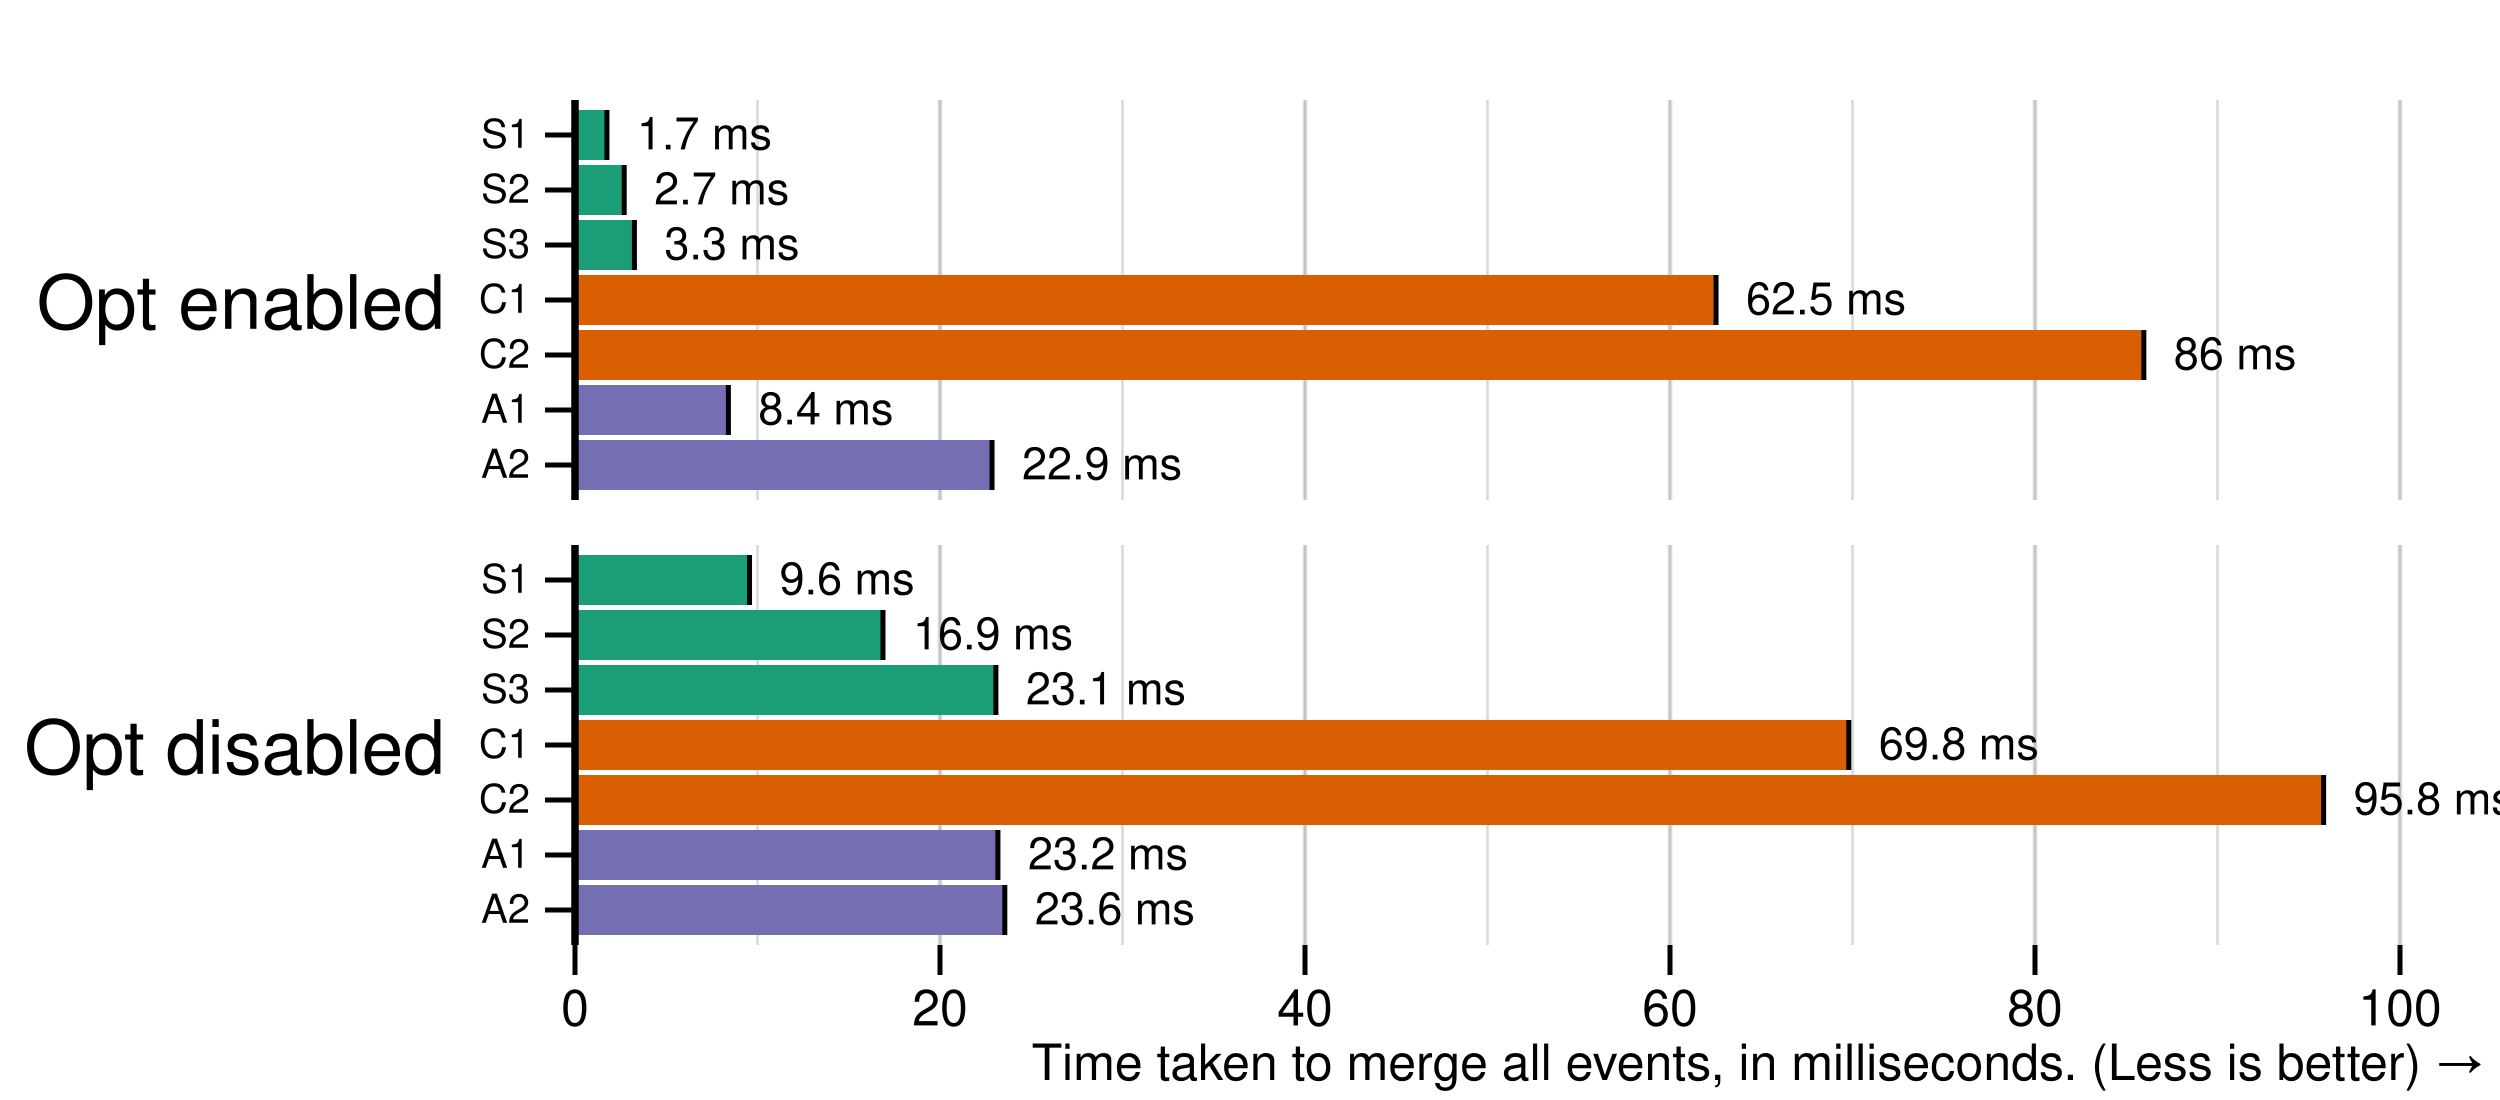
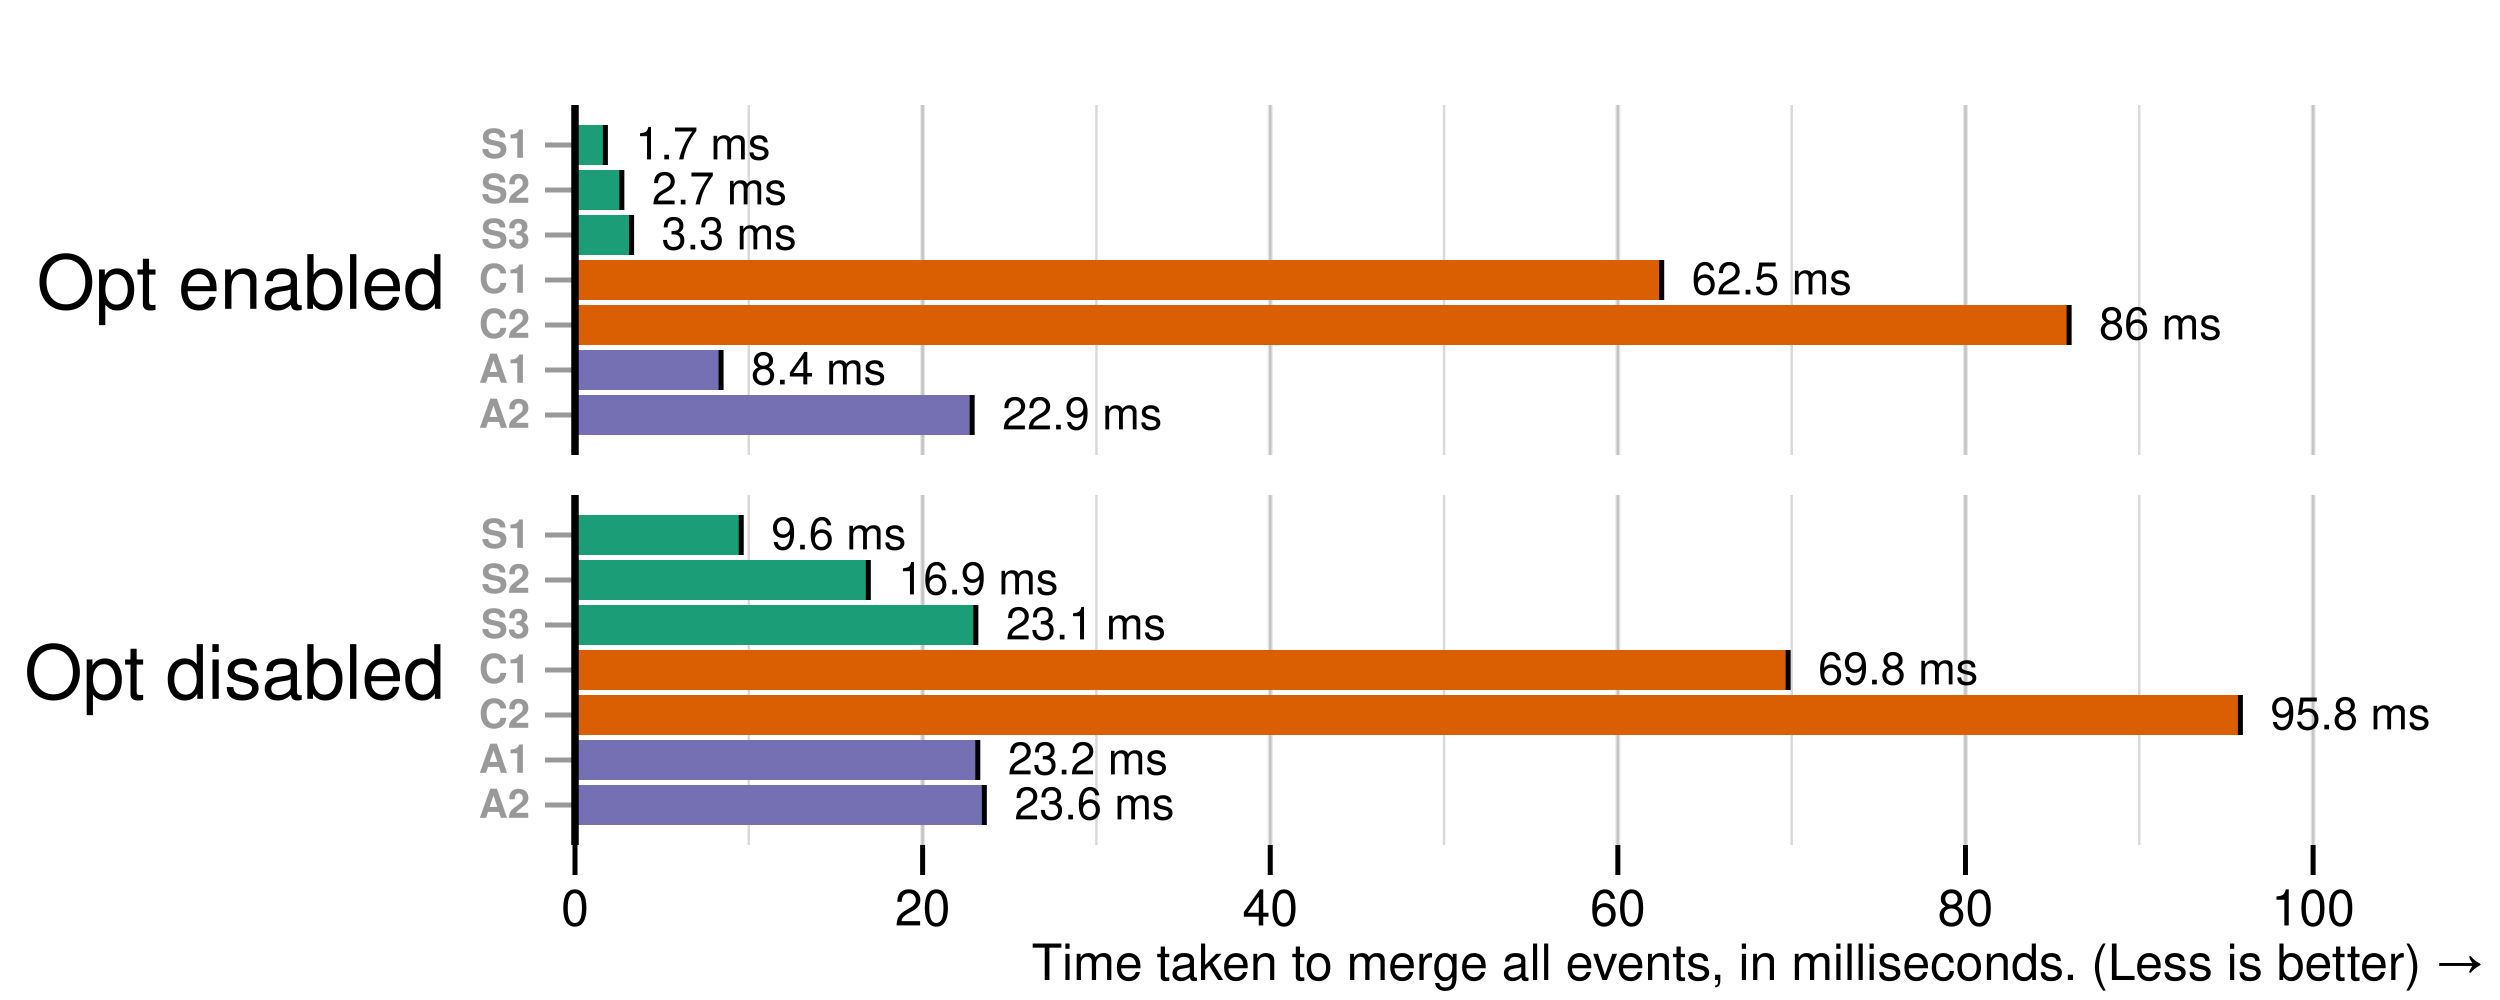
- <svg xmlns="http://www.w3.org/2000/svg" class="plot-d6a7b5" fill="currentColor" font-family="system-ui, sans-serif" font-size="10" text-anchor="middle" width="500" height="220" viewBox="0 0 500 220" style="background: white; font-family: Helvetica Neue, Helvetica, Arial, sans-serif;" version="1.1">
+ <svg xmlns="http://www.w3.org/2000/svg" class="plot-d6a7b5" fill="currentColor" font-family="system-ui, sans-serif" font-size="10" text-anchor="middle" width="500" height="200" viewBox="0 0 500 200" style="background: white; font-family: Helvetica Neue, Helvetica, Arial, sans-serif;" version="1.1">
  <style>:where(.plot-d6a7b5) {
  --plot-background: white;
  display: block;
  height: auto;
  height: intrinsic;
  max-width: 100%;
}
:where(.plot-d6a7b5 text),
:where(.plot-d6a7b5 tspan) {
  white-space: pre;
}</style>
  <g aria-label="x-grid" aria-hidden="true">
-     <g stroke="currentColor" stroke-opacity="0.1" transform="translate(0,0)">
-       <line x1="115" x2="115" y1="20" y2="100" />
-       <line x1="188" x2="188" y1="20" y2="100" />
-       <line x1="261" x2="261" y1="20" y2="100" />
-       <line x1="334" x2="334" y1="20" y2="100" />
-       <line x1="407" x2="407" y1="20" y2="100" />
-       <line x1="480" x2="480" y1="20" y2="100" />
+     <g stroke="currentColor" stroke-opacity="0.1" transform="translate(0,1)">
+       <line x1="115" x2="115" y1="20" y2="90" />
+       <line x1="184.524" x2="184.524" y1="20" y2="90" />
+       <line x1="254.048" x2="254.048" y1="20" y2="90" />
+       <line x1="323.571" x2="323.571" y1="20" y2="90" />
+       <line x1="393.095" x2="393.095" y1="20" y2="90" />
+       <line x1="462.619" x2="462.619" y1="20" y2="90" />
    </g>
-     <g stroke="currentColor" stroke-opacity="0.1" transform="translate(0,89)">
-       <line x1="115" x2="115" y1="20" y2="100" />
-       <line x1="188" x2="188" y1="20" y2="100" />
-       <line x1="261" x2="261" y1="20" y2="100" />
-       <line x1="334" x2="334" y1="20" y2="100" />
-       <line x1="407" x2="407" y1="20" y2="100" />
-       <line x1="480" x2="480" y1="20" y2="100" />
+     <g stroke="currentColor" stroke-opacity="0.1" transform="translate(0,79)">
+       <line x1="115" x2="115" y1="20" y2="90" />
+       <line x1="184.524" x2="184.524" y1="20" y2="90" />
+       <line x1="254.048" x2="254.048" y1="20" y2="90" />
+       <line x1="323.571" x2="323.571" y1="20" y2="90" />
+       <line x1="393.095" x2="393.095" y1="20" y2="90" />
+       <line x1="462.619" x2="462.619" y1="20" y2="90" />
    </g>
  </g>
  <g aria-label="x-axis tick" aria-hidden="true">
-     <g fill="none" stroke="currentColor" transform="translate(0,89)">
-       <path transform="translate(115,100)" d="M0,0L0,6" />
-       <path transform="translate(188,100)" d="M0,0L0,6" />
-       <path transform="translate(261,100)" d="M0,0L0,6" />
-       <path transform="translate(334,100)" d="M0,0L0,6" />
-       <path transform="translate(407,100)" d="M0,0L0,6" />
-       <path transform="translate(480,100)" d="M0,0L0,6" />
+     <g fill="none" stroke="currentColor" transform="translate(0,79)">
+       <path transform="translate(115,90)" d="M0,0L0,6" />
+       <path transform="translate(184.5238,90)" d="M0,0L0,6" />
+       <path transform="translate(254.0476,90)" d="M0,0L0,6" />
+       <path transform="translate(323.5714,90)" d="M0,0L0,6" />
+       <path transform="translate(393.0952,90)" d="M0,0L0,6" />
+       <path transform="translate(462.619,90)" d="M0,0L0,6" />
    </g>
  </g>
  <g aria-label="x-axis tick label" transform="translate(0,9)">
-     <g font-variant="tabular-nums" transform="translate(0,89)">
-       <text y="0.71em" transform="translate(115,100)">0</text>
-       <text y="0.71em" transform="translate(188,100)">20</text>
-       <text y="0.71em" transform="translate(261,100)">40</text>
-       <text y="0.71em" transform="translate(334,100)">60</text>
-       <text y="0.71em" transform="translate(407,100)">80</text>
-       <text y="0.71em" transform="translate(480,100)">100</text>
+     <g font-variant="tabular-nums" transform="translate(0,79)">
+       <text y="0.71em" transform="translate(115,90)">0</text>
+       <text y="0.71em" transform="translate(184.5238,90)">20</text>
+       <text y="0.71em" transform="translate(254.0476,90)">40</text>
+       <text y="0.71em" transform="translate(323.5714,90)">60</text>
+       <text y="0.71em" transform="translate(393.0952,90)">80</text>
+       <text y="0.71em" transform="translate(462.619,90)">100</text>
    </g>
  </g>
  <g aria-label="x-axis label" text-anchor="end" transform="translate(17,27)">
-     <text transform="translate(480,189)">Time taken to merge all events, in milliseconds. (Less is better) →</text>
+     <text transform="translate(480,169)">Time taken to merge all events, in milliseconds. (Less is better) →</text>
  </g>
  <g aria-label="x-grid" aria-hidden="true">
-     <g stroke="currentColor" stroke-width="0.5" stroke-opacity="0.15" transform="translate(0,0)">
-       <line x1="115" x2="115" y1="20" y2="100" />
-       <line x1="151.5" x2="151.5" y1="20" y2="100" />
-       <line x1="188" x2="188" y1="20" y2="100" />
-       <line x1="224.5" x2="224.5" y1="20" y2="100" />
-       <line x1="261" x2="261" y1="20" y2="100" />
-       <line x1="297.5" x2="297.5" y1="20" y2="100" />
-       <line x1="334" x2="334" y1="20" y2="100" />
-       <line x1="370.5" x2="370.5" y1="20" y2="100" />
-       <line x1="407" x2="407" y1="20" y2="100" />
-       <line x1="443.5" x2="443.5" y1="20" y2="100" />
-       <line x1="480" x2="480" y1="20" y2="100" />
+     <g stroke="currentColor" stroke-width="0.5" stroke-opacity="0.15" transform="translate(0,1)">
+       <line x1="115" x2="115" y1="20" y2="90" />
+       <line x1="149.762" x2="149.762" y1="20" y2="90" />
+       <line x1="184.524" x2="184.524" y1="20" y2="90" />
+       <line x1="219.286" x2="219.286" y1="20" y2="90" />
+       <line x1="254.048" x2="254.048" y1="20" y2="90" />
+       <line x1="288.81" x2="288.81" y1="20" y2="90" />
+       <line x1="323.571" x2="323.571" y1="20" y2="90" />
+       <line x1="358.333" x2="358.333" y1="20" y2="90" />
+       <line x1="393.095" x2="393.095" y1="20" y2="90" />
+       <line x1="427.857" x2="427.857" y1="20" y2="90" />
+       <line x1="462.619" x2="462.619" y1="20" y2="90" />
    </g>
-     <g stroke="currentColor" stroke-width="0.5" stroke-opacity="0.15" transform="translate(0,89)">
-       <line x1="115" x2="115" y1="20" y2="100" />
-       <line x1="151.5" x2="151.5" y1="20" y2="100" />
-       <line x1="188" x2="188" y1="20" y2="100" />
-       <line x1="224.5" x2="224.5" y1="20" y2="100" />
-       <line x1="261" x2="261" y1="20" y2="100" />
-       <line x1="297.5" x2="297.5" y1="20" y2="100" />
-       <line x1="334" x2="334" y1="20" y2="100" />
-       <line x1="370.5" x2="370.5" y1="20" y2="100" />
-       <line x1="407" x2="407" y1="20" y2="100" />
-       <line x1="443.5" x2="443.5" y1="20" y2="100" />
-       <line x1="480" x2="480" y1="20" y2="100" />
+     <g stroke="currentColor" stroke-width="0.5" stroke-opacity="0.15" transform="translate(0,79)">
+       <line x1="115" x2="115" y1="20" y2="90" />
+       <line x1="149.762" x2="149.762" y1="20" y2="90" />
+       <line x1="184.524" x2="184.524" y1="20" y2="90" />
+       <line x1="219.286" x2="219.286" y1="20" y2="90" />
+       <line x1="254.048" x2="254.048" y1="20" y2="90" />
+       <line x1="288.81" x2="288.81" y1="20" y2="90" />
+       <line x1="323.571" x2="323.571" y1="20" y2="90" />
+       <line x1="358.333" x2="358.333" y1="20" y2="90" />
+       <line x1="393.095" x2="393.095" y1="20" y2="90" />
+       <line x1="427.857" x2="427.857" y1="20" y2="90" />
+       <line x1="462.619" x2="462.619" y1="20" y2="90" />
    </g>
  </g>
-   <g aria-label="y-axis tick" aria-hidden="true" transform="translate(0,5)">
-     <g fill="none" stroke="currentColor" transform="translate(0,0)">
-       <path transform="translate(115,22)" d="M0,0L-6,0" />
+   <g aria-label="y-axis tick" aria-hidden="true" transform="translate(0,4)">
+     <g fill="none" stroke="currentColor" stroke-opacity="0.4" transform="translate(0,1)">
+       <path transform="translate(115,24)" d="M0,0L-6,0" />
      <path transform="translate(115,33)" d="M0,0L-6,0" />
-       <path transform="translate(115,44)" d="M0,0L-6,0" />
-       <path transform="translate(115,55)" d="M0,0L-6,0" />
-       <path transform="translate(115,66)" d="M0,0L-6,0" />
-       <path transform="translate(115,77)" d="M0,0L-6,0" />
-       <path transform="translate(115,88)" d="M0,0L-6,0" />
+       <path transform="translate(115,42)" d="M0,0L-6,0" />
+       <path transform="translate(115,51)" d="M0,0L-6,0" />
+       <path transform="translate(115,60)" d="M0,0L-6,0" />
+       <path transform="translate(115,69)" d="M0,0L-6,0" />
+       <path transform="translate(115,78)" d="M0,0L-6,0" />
    </g>
-     <g fill="none" stroke="currentColor" transform="translate(0,89)">
-       <path transform="translate(115,22)" d="M0,0L-6,0" />
+     <g fill="none" stroke="currentColor" stroke-opacity="0.4" transform="translate(0,79)">
+       <path transform="translate(115,24)" d="M0,0L-6,0" />
      <path transform="translate(115,33)" d="M0,0L-6,0" />
-       <path transform="translate(115,44)" d="M0,0L-6,0" />
-       <path transform="translate(115,55)" d="M0,0L-6,0" />
-       <path transform="translate(115,66)" d="M0,0L-6,0" />
-       <path transform="translate(115,77)" d="M0,0L-6,0" />
-       <path transform="translate(115,88)" d="M0,0L-6,0" />
+       <path transform="translate(115,42)" d="M0,0L-6,0" />
+       <path transform="translate(115,51)" d="M0,0L-6,0" />
+       <path transform="translate(115,60)" d="M0,0L-6,0" />
+       <path transform="translate(115,69)" d="M0,0L-6,0" />
+       <path transform="translate(115,78)" d="M0,0L-6,0" />
    </g>
  </g>
-   <g aria-label="y-axis tick label" transform="translate(-9,5)">
-     <g text-anchor="end" font-size="8" transform="translate(0,0)">
-       <text y="0.32em" transform="translate(115,22)">S1</text>
+   <g aria-label="y-axis tick label" transform="translate(-9,4)">
+     <g fill-opacity="0.4" text-anchor="end" font-size="8" font-weight="700" transform="translate(0,1)">
+       <text y="0.32em" transform="translate(115,24)">S1</text>
      <text y="0.32em" transform="translate(115,33)">S2</text>
-       <text y="0.32em" transform="translate(115,44)">S3</text>
-       <text y="0.32em" transform="translate(115,55)">C1</text>
-       <text y="0.32em" transform="translate(115,66)">C2</text>
-       <text y="0.32em" transform="translate(115,77)">A1</text>
-       <text y="0.32em" transform="translate(115,88)">A2</text>
+       <text y="0.32em" transform="translate(115,42)">S3</text>
+       <text y="0.32em" transform="translate(115,51)">C1</text>
+       <text y="0.32em" transform="translate(115,60)">C2</text>
+       <text y="0.32em" transform="translate(115,69)">A1</text>
+       <text y="0.32em" transform="translate(115,78)">A2</text>
    </g>
-     <g text-anchor="end" font-size="8" transform="translate(0,89)">
-       <text y="0.32em" transform="translate(115,22)">S1</text>
+     <g fill-opacity="0.4" text-anchor="end" font-size="8" font-weight="700" transform="translate(0,79)">
+       <text y="0.32em" transform="translate(115,24)">S1</text>
      <text y="0.32em" transform="translate(115,33)">S2</text>
-       <text y="0.32em" transform="translate(115,44)">S3</text>
-       <text y="0.32em" transform="translate(115,55)">C1</text>
-       <text y="0.32em" transform="translate(115,66)">C2</text>
-       <text y="0.32em" transform="translate(115,77)">A1</text>
-       <text y="0.32em" transform="translate(115,88)">A2</text>
+       <text y="0.32em" transform="translate(115,42)">S3</text>
+       <text y="0.32em" transform="translate(115,51)">C1</text>
+       <text y="0.32em" transform="translate(115,60)">C2</text>
+       <text y="0.32em" transform="translate(115,69)">A1</text>
+       <text y="0.32em" transform="translate(115,78)">A2</text>
    </g>
  </g>
  <g aria-label="bar">
-     <g transform="translate(0,0)">
-       <rect x="115" width="6.384" y="22" height="10" fill="#1b9e77" />
-       <rect x="115" width="9.838" y="33" height="10" fill="#1b9e77" />
-       <rect x="115" width="11.885" y="44" height="10" fill="#1b9e77" />
-       <rect x="115" width="228.207" y="55" height="10" fill="#d95f02" />
-       <rect x="115" width="313.767" y="66" height="10" fill="#d95f02" />
-       <rect x="115" width="30.677" y="77" height="10" fill="#7570b3" />
-       <rect x="115" width="83.404" y="88" height="10" fill="#7570b3" />
+     <g transform="translate(0,1)">
+       <rect x="115" width="6.08" y="24" height="8" fill="#1b9e77" />
+       <rect x="115" width="9.37" y="33" height="8" fill="#1b9e77" />
+       <rect x="115" width="11.319" y="42" height="8" fill="#1b9e77" />
+       <rect x="115" width="217.34" y="51" height="8" fill="#d95f02" />
+       <rect x="115" width="298.825" y="60" height="8" fill="#d95f02" />
+       <rect x="115" width="29.216" y="69" height="8" fill="#7570b3" />
+       <rect x="115" width="79.432" y="78" height="8" fill="#7570b3" />
    </g>
-     <g transform="translate(0,89)">
-       <rect x="115" width="34.908" y="22" height="10" fill="#1b9e77" />
-       <rect x="115" width="61.596" y="33" height="10" fill="#1b9e77" />
-       <rect x="115" width="84.181" y="44" height="10" fill="#1b9e77" />
-       <rect x="115" width="254.757" y="55" height="10" fill="#d95f02" />
-       <rect x="115" width="349.733" y="66" height="10" fill="#d95f02" />
-       <rect x="115" width="84.589" y="77" height="10" fill="#7570b3" />
-       <rect x="115" width="85.961" y="88" height="10" fill="#7570b3" />
+     <g transform="translate(0,79)">
+       <rect x="115" width="33.246" y="24" height="8" fill="#1b9e77" />
+       <rect x="115" width="58.663" y="33" height="8" fill="#1b9e77" />
+       <rect x="115" width="80.172" y="42" height="8" fill="#1b9e77" />
+       <rect x="115" width="242.626" y="51" height="8" fill="#d95f02" />
+       <rect x="115" width="333.079" y="60" height="8" fill="#d95f02" />
+       <rect x="115" width="80.561" y="69" height="8" fill="#7570b3" />
+       <rect x="115" width="81.868" y="78" height="8" fill="#7570b3" />
    </g>
  </g>
  <g aria-label="fy-axis tick label" transform="translate(-26,0)">
-     <g text-anchor="end" font-size="15px" transform="translate(0,0)">
-       <text y="0.384em" transform="translate(115,60)">Opt enabled</text>
+     <g text-anchor="end" font-size="15px" transform="translate(0,1)">
+       <text y="0.384em" transform="translate(115,55)">Opt enabled</text>
    </g>
-     <g text-anchor="end" font-size="15px" transform="translate(0,89)">
-       <text y="0.384em" transform="translate(115,60)">Opt disabled</text>
+     <g text-anchor="end" font-size="15px" transform="translate(0,79)">
+       <text y="0.384em" transform="translate(115,55)">Opt disabled</text>
    </g>
  </g>
  <g aria-label="tick">
-     <g stroke="currentColor" transform="translate(0,0)">
-       <line x1="121.384" x2="121.384" y1="22" y2="32" />
-       <line x1="124.838" x2="124.838" y1="33" y2="43" />
-       <line x1="126.885" x2="126.885" y1="44" y2="54" />
-       <line x1="343.207" x2="343.207" y1="55" y2="65" />
-       <line x1="428.767" x2="428.767" y1="66" y2="76" />
-       <line x1="145.677" x2="145.677" y1="77" y2="87" />
-       <line x1="198.404" x2="198.404" y1="88" y2="98" />
+     <g stroke="currentColor" transform="translate(0,1)">
+       <line x1="121.08" x2="121.08" y1="24" y2="32" />
+       <line x1="124.37" x2="124.37" y1="33" y2="41" />
+       <line x1="126.319" x2="126.319" y1="42" y2="50" />
+       <line x1="332.34" x2="332.34" y1="51" y2="59" />
+       <line x1="413.825" x2="413.825" y1="60" y2="68" />
+       <line x1="144.216" x2="144.216" y1="69" y2="77" />
+       <line x1="194.432" x2="194.432" y1="78" y2="86" />
    </g>
-     <g stroke="currentColor" transform="translate(0,89)">
-       <line x1="149.908" x2="149.908" y1="22" y2="32" />
-       <line x1="176.596" x2="176.596" y1="33" y2="43" />
-       <line x1="199.181" x2="199.181" y1="44" y2="54" />
-       <line x1="369.757" x2="369.757" y1="55" y2="65" />
-       <line x1="464.733" x2="464.733" y1="66" y2="76" />
-       <line x1="199.589" x2="199.589" y1="77" y2="87" />
-       <line x1="200.961" x2="200.961" y1="88" y2="98" />
+     <g stroke="currentColor" transform="translate(0,79)">
+       <line x1="148.246" x2="148.246" y1="24" y2="32" />
+       <line x1="173.663" x2="173.663" y1="33" y2="41" />
+       <line x1="195.172" x2="195.172" y1="42" y2="50" />
+       <line x1="357.626" x2="357.626" y1="51" y2="59" />
+       <line x1="448.079" x2="448.079" y1="60" y2="68" />
+       <line x1="195.561" x2="195.561" y1="69" y2="77" />
+       <line x1="196.868" x2="196.868" y1="78" y2="86" />
    </g>
  </g>
-   <g aria-label="text" transform="translate(6,5)">
-     <g fill="black" text-anchor="start" font-size="9" transform="translate(0,0)">
-       <text y="0.32em" transform="translate(121.3841,22)">1.7 ms</text>
-       <text y="0.32em" transform="translate(124.8384,33)">2.7 ms</text>
-       <text y="0.32em" transform="translate(126.8848,44)">3.3 ms</text>
-       <text y="0.32em" transform="translate(343.2067,55)">62.5 ms</text>
-       <text y="0.32em" transform="translate(428.7667,66)">86 ms</text>
-       <text y="0.32em" transform="translate(145.6772,77)">8.4 ms</text>
-       <text y="0.32em" transform="translate(198.4036,88)">22.9 ms</text>
+   <g aria-label="text" transform="translate(6,4)">
+     <g fill="black" text-anchor="start" font-size="9" transform="translate(0,1)">
+       <text y="0.32em" transform="translate(121.0801,24)">1.7 ms</text>
+       <text y="0.32em" transform="translate(124.3699,33)">2.7 ms</text>
+       <text y="0.32em" transform="translate(126.3189,42)">3.3 ms</text>
+       <text y="0.32em" transform="translate(332.3397,51)">62.5 ms</text>
+       <text y="0.32em" transform="translate(413.8255,60)">86 ms</text>
+       <text y="0.32em" transform="translate(144.2164,69)">8.4 ms</text>
+       <text y="0.32em" transform="translate(194.432,78)">22.9 ms</text>
    </g>
-     <g fill="black" text-anchor="start" font-size="9" transform="translate(0,89)">
-       <text y="0.32em" transform="translate(149.9078,22)">9.6 ms</text>
-       <text y="0.32em" transform="translate(176.5962,33)">16.9 ms</text>
-       <text y="0.32em" transform="translate(199.1807,44)">23.1 ms</text>
-       <text y="0.32em" transform="translate(369.7575,55)">69.8 ms</text>
-       <text y="0.32em" transform="translate(464.7331,66)">95.8 ms</text>
-       <text y="0.32em" transform="translate(199.5895,77)">23.2 ms</text>
-       <text y="0.32em" transform="translate(200.9609,88)">23.6 ms</text>
+     <g fill="black" text-anchor="start" font-size="9" transform="translate(0,79)">
+       <text y="0.32em" transform="translate(148.2456,24)">9.6 ms</text>
+       <text y="0.32em" transform="translate(173.663,33)">16.9 ms</text>
+       <text y="0.32em" transform="translate(195.1721,42)">23.1 ms</text>
+       <text y="0.32em" transform="translate(357.6262,51)">69.8 ms</text>
+       <text y="0.32em" transform="translate(448.0792,60)">95.8 ms</text>
+       <text y="0.32em" transform="translate(195.5614,69)">23.2 ms</text>
+       <text y="0.32em" transform="translate(196.8675,78)">23.6 ms</text>
    </g>
  </g>
  <g aria-label="rule">
-     <g stroke="currentColor" stroke-width="1.5" transform="translate(0,0)">
-       <line x1="115" x2="115" y1="20" y2="100" />
+     <g stroke="currentColor" stroke-width="1.5" transform="translate(0,1)">
+       <line x1="115" x2="115" y1="20" y2="90" />
    </g>
-     <g stroke="currentColor" stroke-width="1.5" transform="translate(0,89)">
-       <line x1="115" x2="115" y1="20" y2="100" />
+     <g stroke="currentColor" stroke-width="1.5" transform="translate(0,79)">
+       <line x1="115" x2="115" y1="20" y2="90" />
    </g>
  </g>
</svg>
